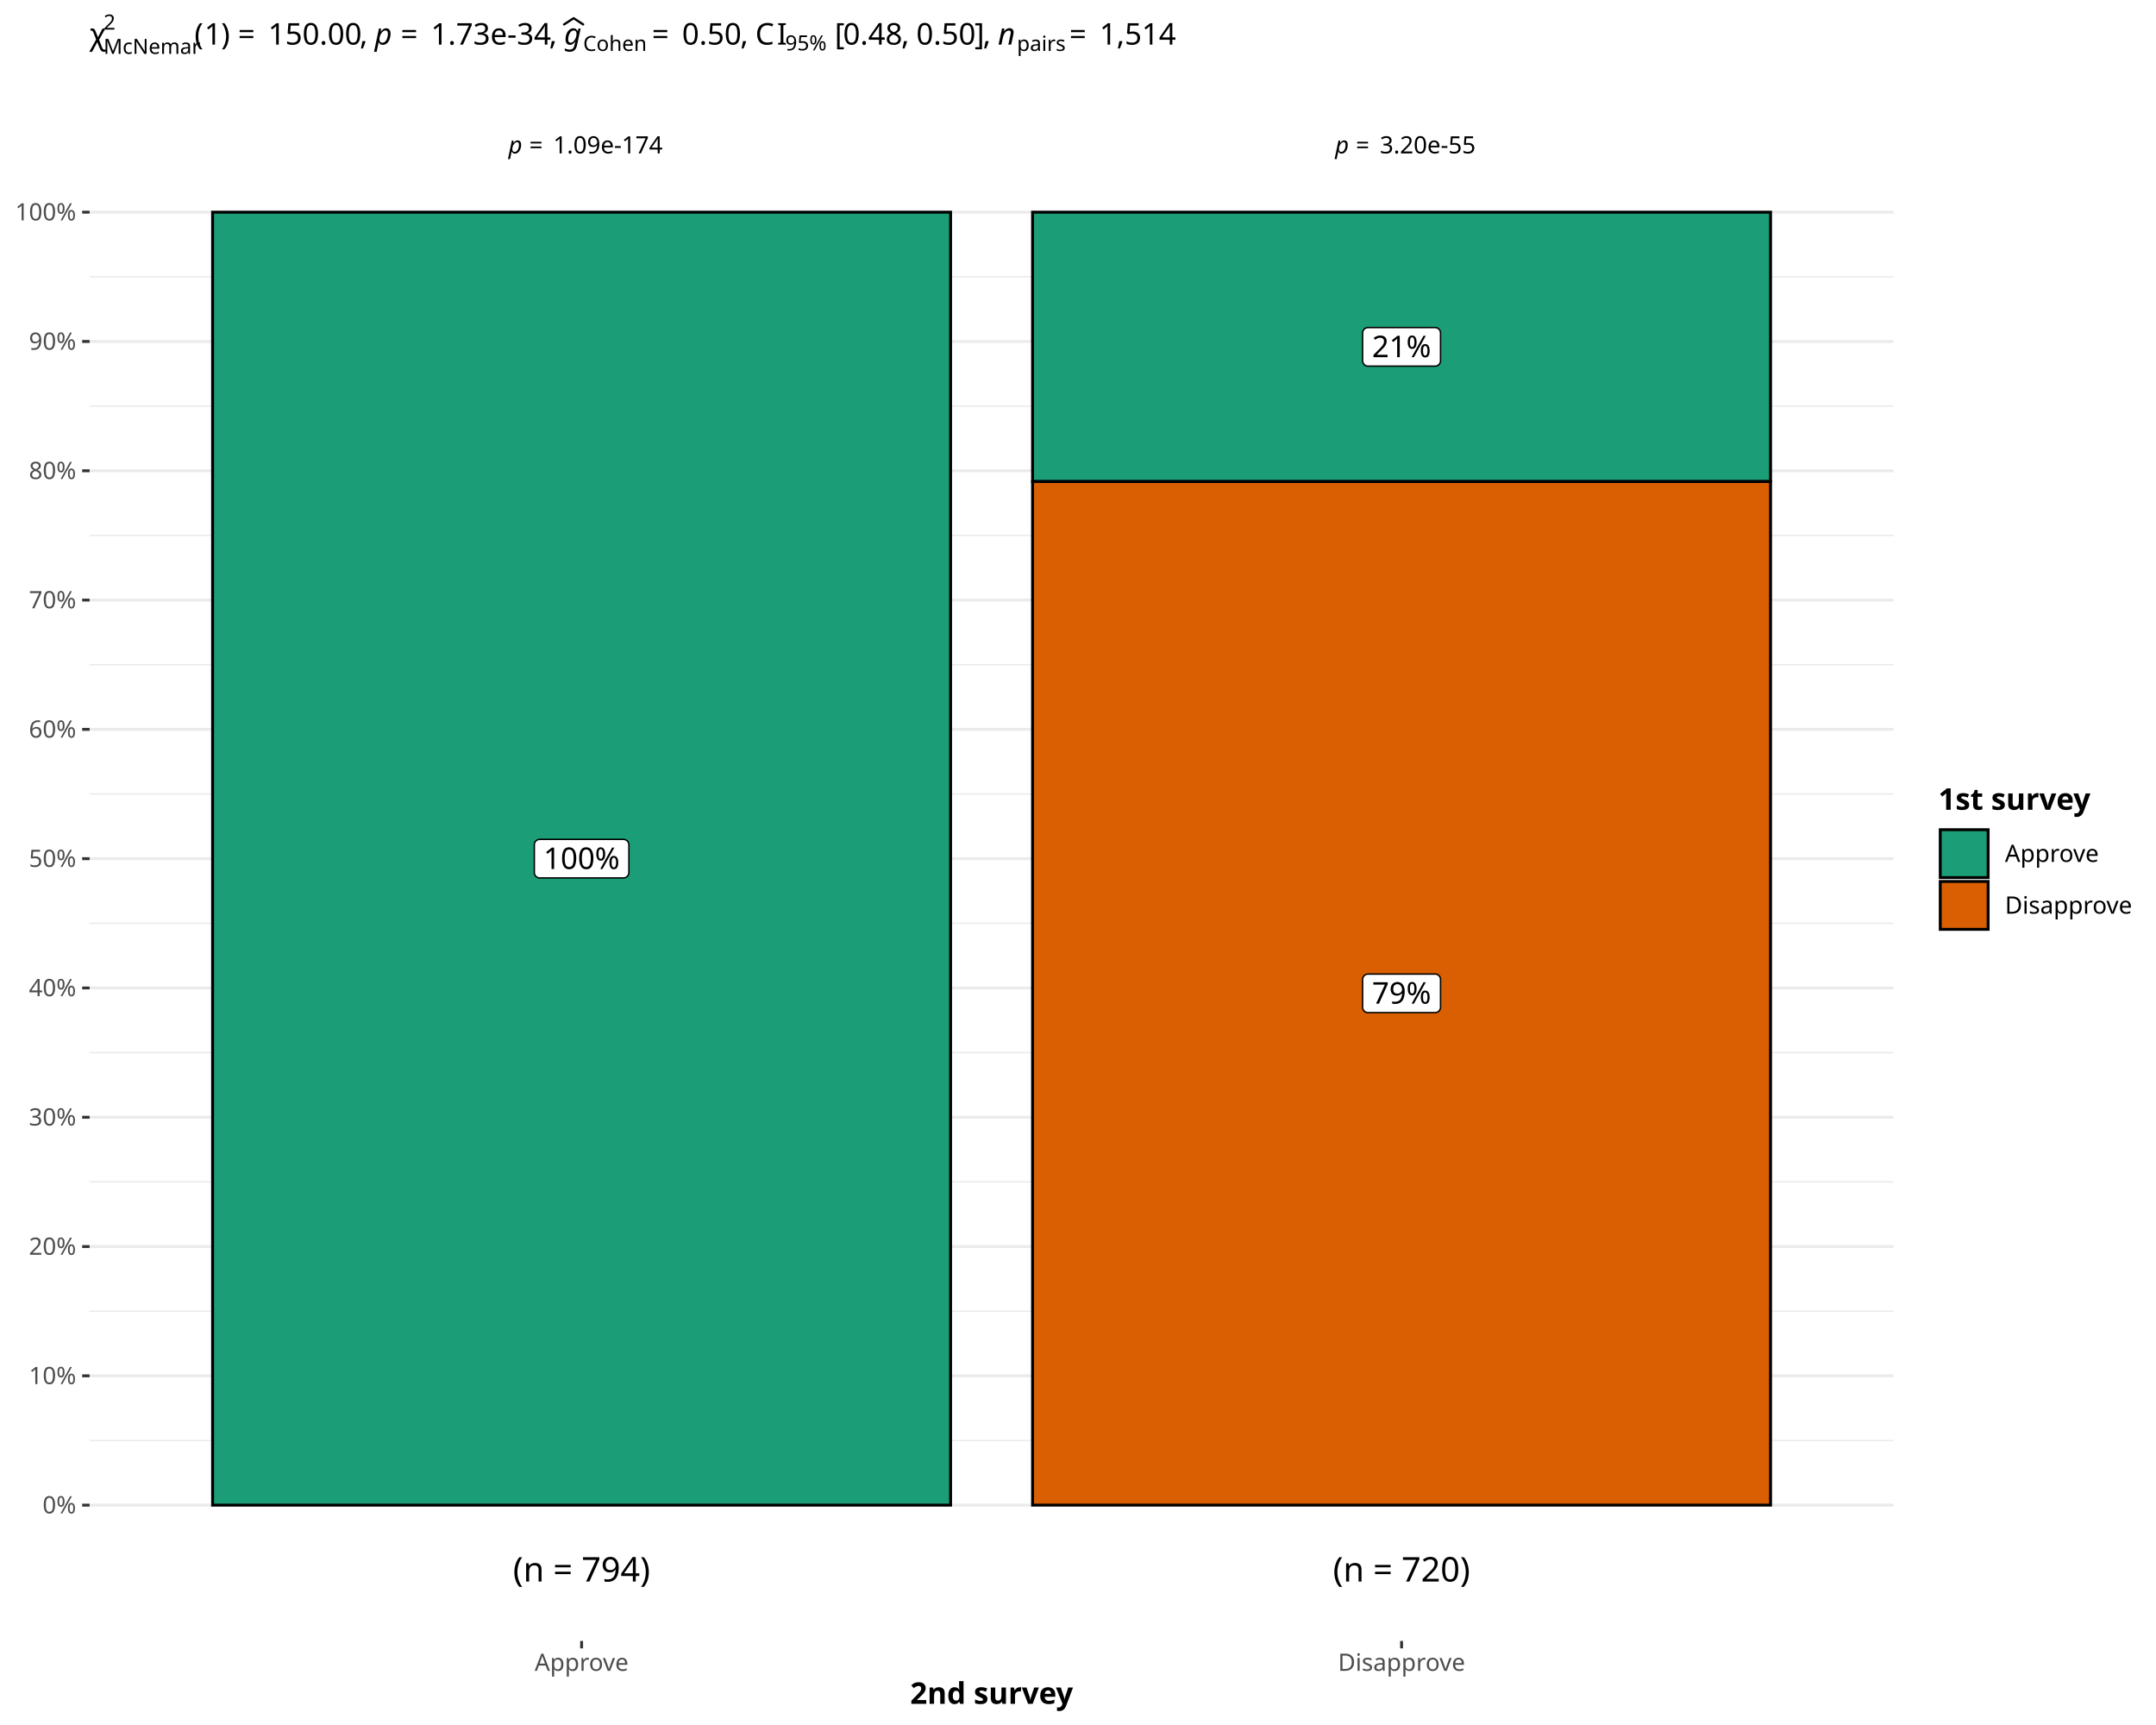
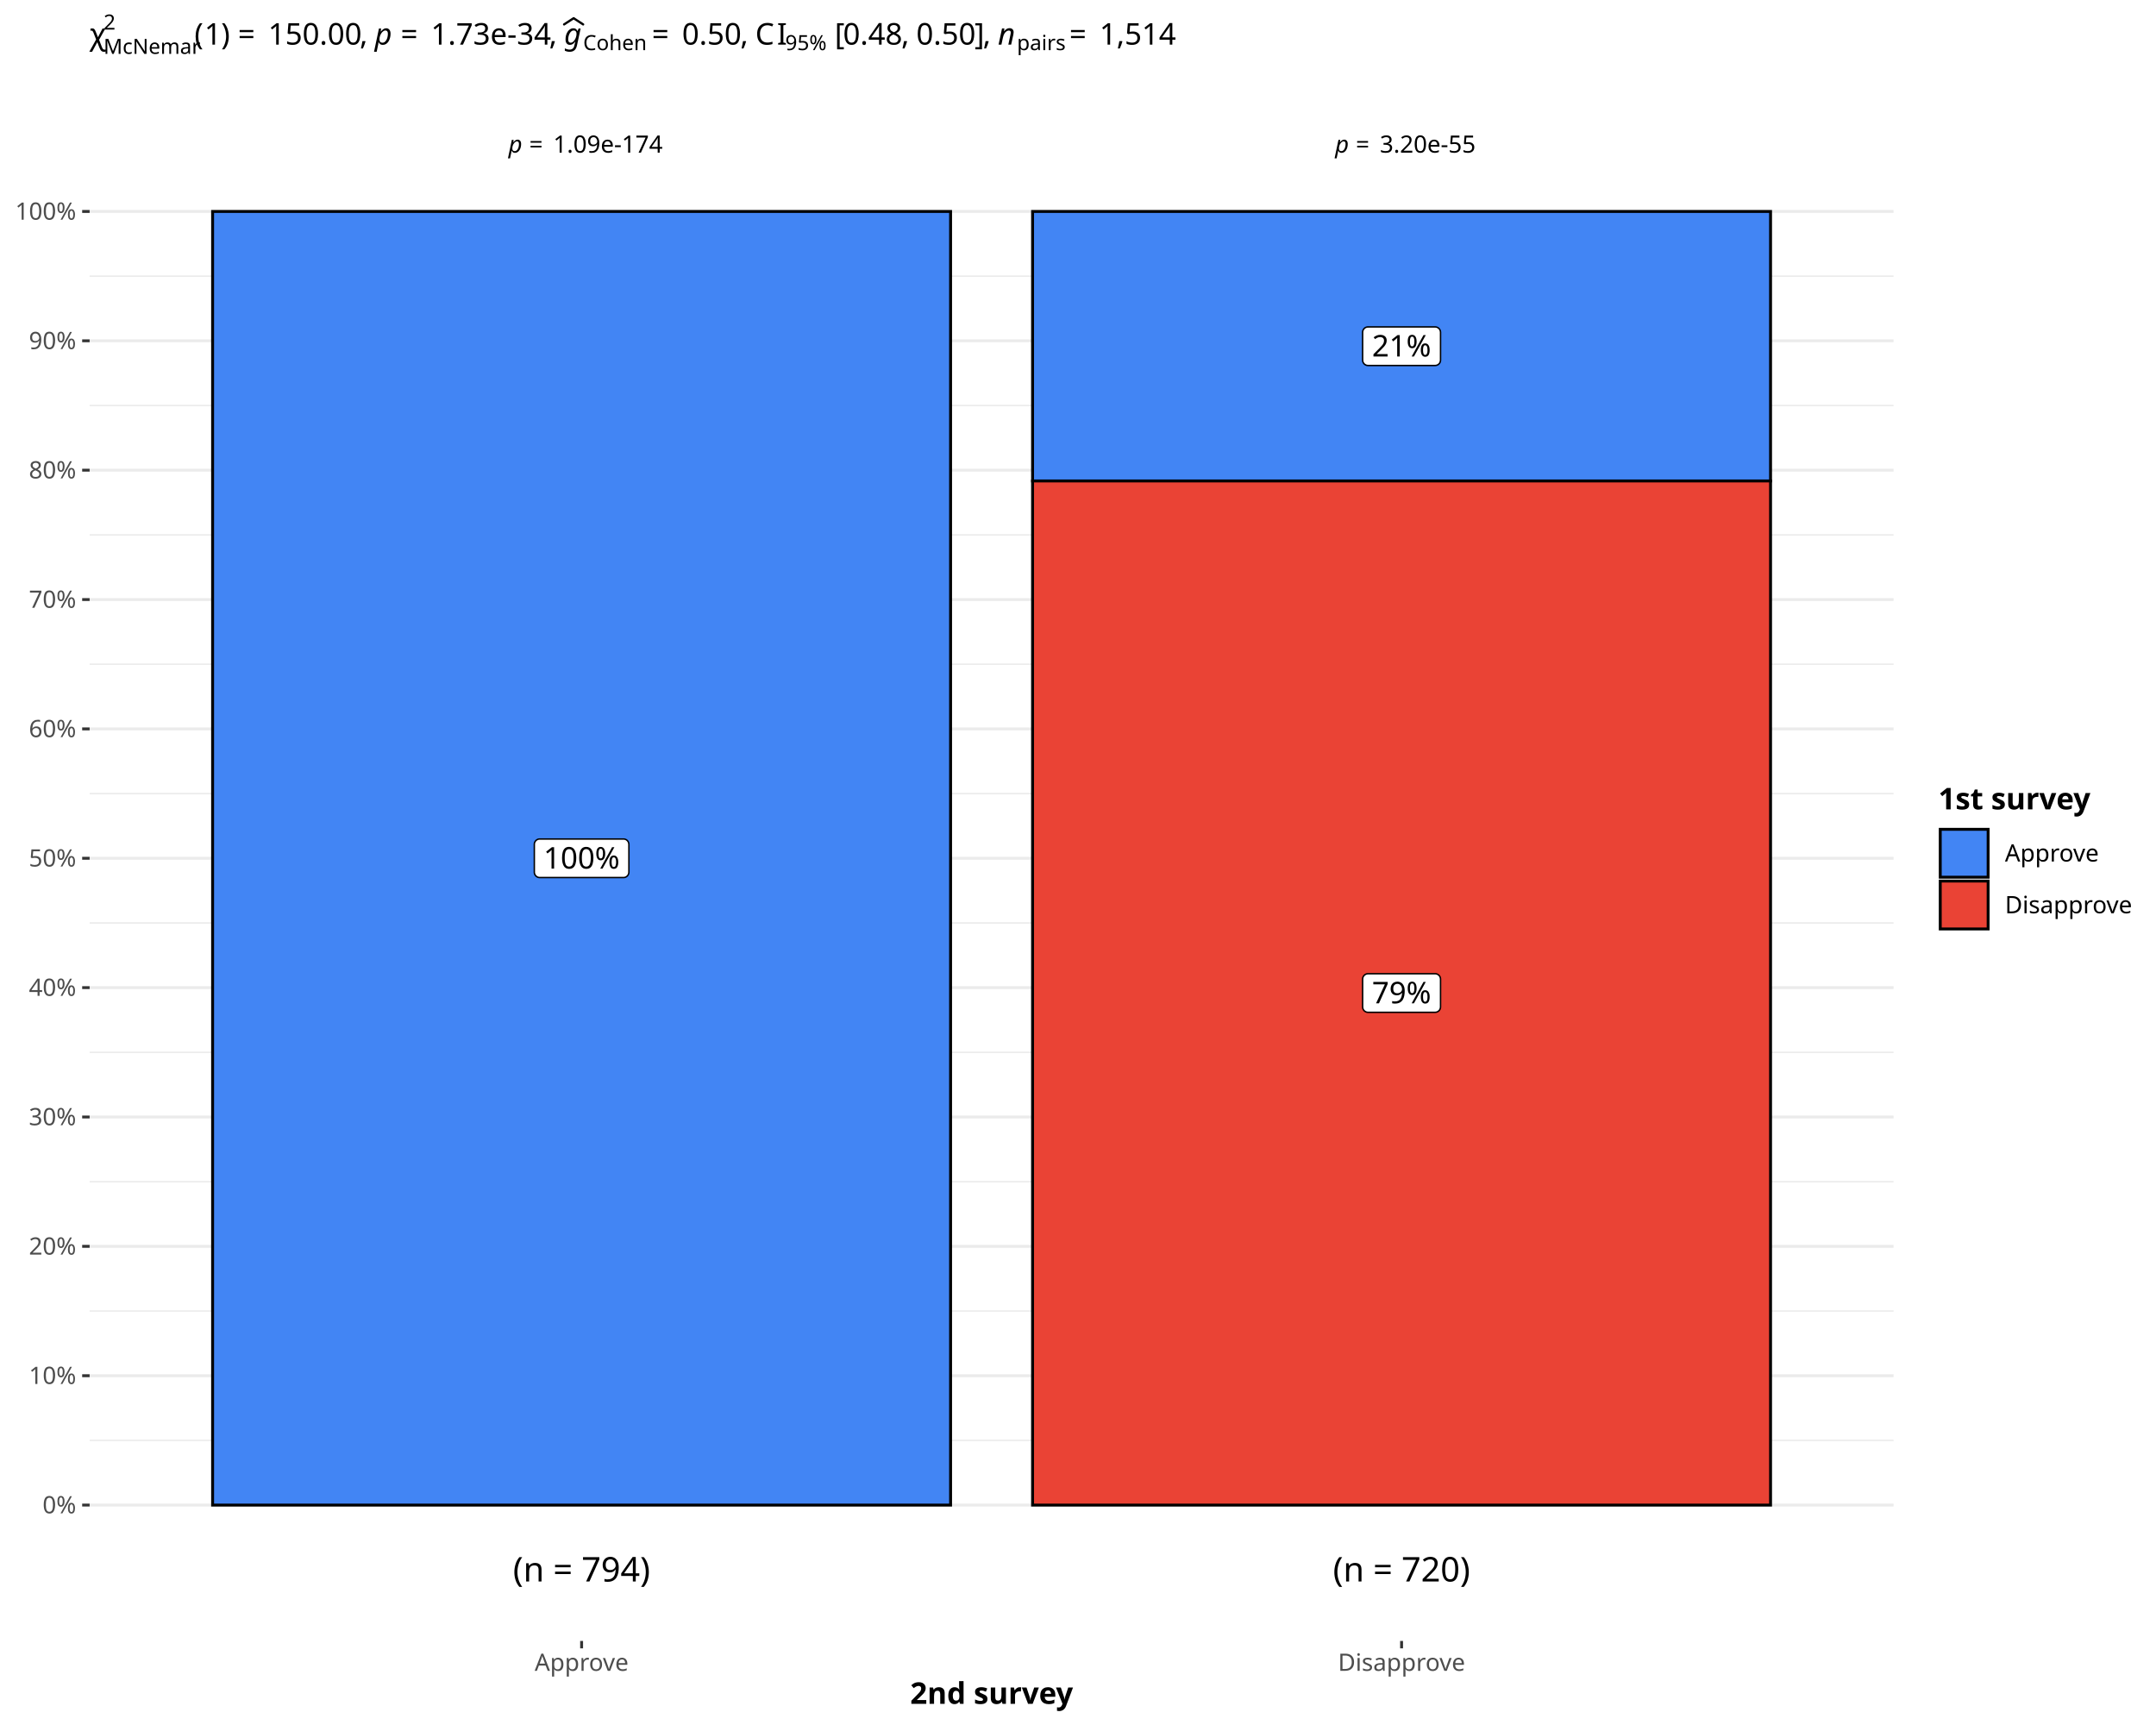
<svg xmlns="http://www.w3.org/2000/svg" class="svglite" data-engine-version="2.0" width="720.00pt" height="576.00pt" viewBox="0 0 720.00 576.00">
  <defs>
    <style type="text/css">
    .svglite line, .svglite polyline, .svglite polygon, .svglite path, .svglite rect, .svglite circle {
      fill: none;
      stroke: #000000;
      stroke-linecap: round;
      stroke-linejoin: round;
      stroke-miterlimit: 10.00;
    }
  </style>
  </defs>
  <rect width="100%" height="100%" style="stroke: none; fill: #FFFFFF;" />
  <defs>
    <clipPath id="cpMC4wMHw3MjAuMDB8MC4wMHw1NzYuMDA=">
      <rect x="0.00" y="0.00" width="720.00" height="576.00" />
    </clipPath>
  </defs>
  <g clip-path="url(#cpMC4wMHw3MjAuMDB8MC4wMHw1NzYuMDA=)">
    <rect x="0.00" y="0.00" width="720.00" height="576.00" style="stroke-width: 0.97; stroke: #FFFFFF; fill: #FFFFFF;" />
  </g>
  <defs>
-     <clipPath id="cpMjkuOTN8NjMyLjM2fDI1LjUyfDU0Ny45Mg==">
-       <rect x="29.93" y="25.52" width="602.43" height="522.40" />
+     <clipPath id="cpMjkuOTN8NjMyLjM2fDI1LjI1fDU0Ny45Mg==">
+       <rect x="29.93" y="25.25" width="602.43" height="522.67" />
    </clipPath>
  </defs>
-   <g clip-path="url(#cpMjkuOTN8NjMyLjM2fDI1LjUyfDU0Ny45Mg==)">
-     <rect x="29.93" y="25.52" width="602.43" height="522.40" style="stroke-width: 0.97; stroke: none; fill: #FFFFFF;" />
-     <polyline points="29.93,481.00 632.36,481.00 " style="stroke-width: 0.48; stroke: #EBEBEB; stroke-linecap: butt;" />
-     <polyline points="29.93,437.83 632.36,437.83 " style="stroke-width: 0.48; stroke: #EBEBEB; stroke-linecap: butt;" />
-     <polyline points="29.93,394.65 632.36,394.65 " style="stroke-width: 0.48; stroke: #EBEBEB; stroke-linecap: butt;" />
-     <polyline points="29.93,351.48 632.36,351.48 " style="stroke-width: 0.48; stroke: #EBEBEB; stroke-linecap: butt;" />
-     <polyline points="29.93,308.31 632.36,308.31 " style="stroke-width: 0.48; stroke: #EBEBEB; stroke-linecap: butt;" />
-     <polyline points="29.93,265.13 632.36,265.13 " style="stroke-width: 0.48; stroke: #EBEBEB; stroke-linecap: butt;" />
-     <polyline points="29.93,221.96 632.36,221.96 " style="stroke-width: 0.48; stroke: #EBEBEB; stroke-linecap: butt;" />
-     <polyline points="29.93,178.78 632.36,178.78 " style="stroke-width: 0.48; stroke: #EBEBEB; stroke-linecap: butt;" />
-     <polyline points="29.93,135.61 632.36,135.61 " style="stroke-width: 0.48; stroke: #EBEBEB; stroke-linecap: butt;" />
-     <polyline points="29.93,92.44 632.36,92.44 " style="stroke-width: 0.48; stroke: #EBEBEB; stroke-linecap: butt;" />
-     <polyline points="29.93,502.59 632.36,502.59 " style="stroke-width: 0.97; stroke: #EBEBEB; stroke-linecap: butt;" />
-     <polyline points="29.93,459.41 632.36,459.41 " style="stroke-width: 0.97; stroke: #EBEBEB; stroke-linecap: butt;" />
-     <polyline points="29.93,416.24 632.36,416.24 " style="stroke-width: 0.97; stroke: #EBEBEB; stroke-linecap: butt;" />
-     <polyline points="29.93,373.07 632.36,373.07 " style="stroke-width: 0.97; stroke: #EBEBEB; stroke-linecap: butt;" />
-     <polyline points="29.93,329.89 632.36,329.89 " style="stroke-width: 0.97; stroke: #EBEBEB; stroke-linecap: butt;" />
-     <polyline points="29.93,286.72 632.36,286.72 " style="stroke-width: 0.97; stroke: #EBEBEB; stroke-linecap: butt;" />
-     <polyline points="29.93,243.54 632.36,243.54 " style="stroke-width: 0.97; stroke: #EBEBEB; stroke-linecap: butt;" />
-     <polyline points="29.93,200.37 632.36,200.37 " style="stroke-width: 0.97; stroke: #EBEBEB; stroke-linecap: butt;" />
-     <polyline points="29.93,157.20 632.36,157.20 " style="stroke-width: 0.97; stroke: #EBEBEB; stroke-linecap: butt;" />
-     <polyline points="29.93,114.02 632.36,114.02 " style="stroke-width: 0.97; stroke: #EBEBEB; stroke-linecap: butt;" />
-     <polyline points="29.93,70.85 632.36,70.85 " style="stroke-width: 0.97; stroke: #EBEBEB; stroke-linecap: butt;" />
-     <rect x="71.00" y="70.85" width="246.45" height="431.74" style="stroke-width: 0.97; stroke-linecap: butt; stroke-linejoin: miter; fill: #1B9E77;" />
-     <rect x="71.00" y="502.59" width="246.45" height="0.00" style="stroke-width: 0.97; stroke-linecap: butt; stroke-linejoin: miter; fill: #D95F02;" />
-     <rect x="344.83" y="70.85" width="246.45" height="89.95" style="stroke-width: 0.97; stroke-linecap: butt; stroke-linejoin: miter; fill: #1B9E77;" />
-     <rect x="344.83" y="160.79" width="246.45" height="341.79" style="stroke-width: 0.97; stroke-linecap: butt; stroke-linejoin: miter; fill: #D95F02;" />
-     <polygon points="180.24,293.16 208.22,293.16 208.14,293.16 208.43,293.15 208.72,293.09 208.99,292.99 209.24,292.84 209.46,292.66 209.65,292.44 209.81,292.20 209.92,291.93 209.99,291.65 210.02,291.36 210.02,291.36 210.02,282.08 210.02,282.08 209.99,281.79 209.92,281.51 209.81,281.24 209.65,281.00 209.46,280.78 209.24,280.60 208.99,280.45 208.72,280.35 208.43,280.29 208.22,280.28 180.24,280.28 180.45,280.29 180.16,280.28 179.88,280.31 179.60,280.39 179.34,280.52 179.10,280.68 178.89,280.88 178.72,281.12 178.58,281.37 178.49,281.65 178.44,281.93 178.44,282.08 178.44,291.36 178.44,291.21 178.44,291.50 178.49,291.79 178.58,292.06 178.72,292.32 178.89,292.55 179.10,292.75 179.34,292.92 179.60,293.04 179.88,293.12 180.16,293.16 " style="stroke-width: 0.48; fill: #FFFFFF;" />
-     <text x="194.23" y="290.16" text-anchor="middle" style="font-size: 10.00px; font-family: sans;" textLength="25.58px" lengthAdjust="spacingAndGlyphs">100%</text>
-     <polygon points="456.85,122.26 479.27,122.26 479.19,122.26 479.48,122.25 479.77,122.19 480.04,122.09 480.29,121.94 480.51,121.76 480.71,121.54 480.86,121.30 480.97,121.03 481.04,120.75 481.07,120.46 481.07,120.46 481.07,111.18 481.07,111.18 481.04,110.89 480.97,110.61 480.86,110.34 480.71,110.10 480.51,109.88 480.29,109.70 480.04,109.55 479.77,109.45 479.48,109.39 479.27,109.38 456.85,109.38 457.07,109.39 456.78,109.38 456.49,109.42 456.21,109.50 455.95,109.62 455.71,109.79 455.50,109.99 455.33,110.22 455.19,110.47 455.10,110.75 455.06,111.04 455.05,111.18 455.05,120.46 455.06,120.32 455.06,120.61 455.10,120.89 455.19,121.17 455.33,121.42 455.50,121.66 455.71,121.86 455.95,122.02 456.21,122.15 456.49,122.23 456.78,122.26 " style="stroke-width: 0.48; fill: #FFFFFF;" />
-     <text x="468.06" y="119.26" text-anchor="middle" style="font-size: 10.00px; font-family: sans;" textLength="20.02px" lengthAdjust="spacingAndGlyphs">21%</text>
-     <polygon points="456.85,338.13 479.27,338.13 479.19,338.13 479.48,338.12 479.77,338.06 480.04,337.96 480.29,337.81 480.51,337.63 480.71,337.41 480.86,337.17 480.97,336.90 481.04,336.62 481.07,336.33 481.07,336.33 481.07,327.05 481.07,327.05 481.04,326.76 480.97,326.48 480.86,326.21 480.71,325.97 480.51,325.75 480.29,325.57 480.04,325.42 479.77,325.32 479.48,325.26 479.27,325.25 456.85,325.25 457.07,325.26 456.78,325.25 456.49,325.29 456.21,325.37 455.95,325.49 455.71,325.66 455.50,325.86 455.33,326.09 455.19,326.34 455.10,326.62 455.06,326.91 455.05,327.05 455.05,336.33 455.06,336.19 455.06,336.48 455.10,336.76 455.19,337.04 455.33,337.29 455.50,337.53 455.71,337.73 455.95,337.89 456.21,338.01 456.49,338.10 456.78,338.13 " style="stroke-width: 0.48; fill: #FFFFFF;" />
-     <text x="468.06" y="335.13" text-anchor="middle" style="font-size: 10.00px; font-family: sans;" textLength="20.02px" lengthAdjust="spacingAndGlyphs">79%</text>
-     <text x="443.86" y="51.22" style="font-size: 7.97px; font-family: sans;" textLength="1.99px" lengthAdjust="spacingAndGlyphs"> </text>
-     <text x="445.86" y="51.22" style="font-size: 7.97px; font-style: italic; font-family: sans;" textLength="4.43px" lengthAdjust="spacingAndGlyphs">p</text>
-     <text x="452.77" y="51.22" style="font-size: 7.97px; font-family: sans;" textLength="6.19px" lengthAdjust="spacingAndGlyphs">=</text>
-     <text x="460.80" y="51.22" style="font-size: 7.97px; font-family: sans;" textLength="31.45px" lengthAdjust="spacingAndGlyphs">3.20e-55</text>
-     <text x="167.81" y="51.22" style="font-size: 7.97px; font-family: sans;" textLength="1.99px" lengthAdjust="spacingAndGlyphs"> </text>
-     <text x="169.81" y="51.22" style="font-size: 7.97px; font-style: italic; font-family: sans;" textLength="4.43px" lengthAdjust="spacingAndGlyphs">p</text>
-     <text x="176.73" y="51.22" style="font-size: 7.97px; font-family: sans;" textLength="6.19px" lengthAdjust="spacingAndGlyphs">=</text>
-     <text x="184.75" y="51.22" style="font-size: 7.97px; font-family: sans;" textLength="35.88px" lengthAdjust="spacingAndGlyphs">1.09e-174</text>
-     <text x="468.06" y="528.09" text-anchor="middle" style="font-size: 11.38px; font-family: sans;" textLength="45.87px" lengthAdjust="spacingAndGlyphs">(n = 720)</text>
-     <text x="194.23" y="528.09" text-anchor="middle" style="font-size: 11.38px; font-family: sans;" textLength="45.87px" lengthAdjust="spacingAndGlyphs">(n = 794)</text>
+   <g clip-path="url(#cpMjkuOTN8NjMyLjM2fDI1LjI1fDU0Ny45Mg==)">
+     <rect x="29.93" y="25.25" width="602.43" height="522.67" style="stroke-width: 0.97; stroke: none; fill: #FFFFFF;" />
+     <polyline points="29.93,480.97 632.36,480.97 " style="stroke-width: 0.48; stroke: #EBEBEB; stroke-linecap: butt;" />
+     <polyline points="29.93,437.77 632.36,437.77 " style="stroke-width: 0.48; stroke: #EBEBEB; stroke-linecap: butt;" />
+     <polyline points="29.93,394.58 632.36,394.58 " style="stroke-width: 0.48; stroke: #EBEBEB; stroke-linecap: butt;" />
+     <polyline points="29.93,351.38 632.36,351.38 " style="stroke-width: 0.48; stroke: #EBEBEB; stroke-linecap: butt;" />
+     <polyline points="29.93,308.18 632.36,308.18 " style="stroke-width: 0.48; stroke: #EBEBEB; stroke-linecap: butt;" />
+     <polyline points="29.93,264.99 632.36,264.99 " style="stroke-width: 0.48; stroke: #EBEBEB; stroke-linecap: butt;" />
+     <polyline points="29.93,221.79 632.36,221.79 " style="stroke-width: 0.48; stroke: #EBEBEB; stroke-linecap: butt;" />
+     <polyline points="29.93,178.60 632.36,178.60 " style="stroke-width: 0.48; stroke: #EBEBEB; stroke-linecap: butt;" />
+     <polyline points="29.93,135.40 632.36,135.40 " style="stroke-width: 0.48; stroke: #EBEBEB; stroke-linecap: butt;" />
+     <polyline points="29.93,92.21 632.36,92.21 " style="stroke-width: 0.48; stroke: #EBEBEB; stroke-linecap: butt;" />
+     <polyline points="29.93,502.56 632.36,502.56 " style="stroke-width: 0.97; stroke: #EBEBEB; stroke-linecap: butt;" />
+     <polyline points="29.93,459.37 632.36,459.37 " style="stroke-width: 0.97; stroke: #EBEBEB; stroke-linecap: butt;" />
+     <polyline points="29.93,416.17 632.36,416.17 " style="stroke-width: 0.97; stroke: #EBEBEB; stroke-linecap: butt;" />
+     <polyline points="29.93,372.98 632.36,372.98 " style="stroke-width: 0.97; stroke: #EBEBEB; stroke-linecap: butt;" />
+     <polyline points="29.93,329.78 632.36,329.78 " style="stroke-width: 0.97; stroke: #EBEBEB; stroke-linecap: butt;" />
+     <polyline points="29.93,286.59 632.36,286.59 " style="stroke-width: 0.97; stroke: #EBEBEB; stroke-linecap: butt;" />
+     <polyline points="29.93,243.39 632.36,243.39 " style="stroke-width: 0.97; stroke: #EBEBEB; stroke-linecap: butt;" />
+     <polyline points="29.93,200.20 632.36,200.20 " style="stroke-width: 0.97; stroke: #EBEBEB; stroke-linecap: butt;" />
+     <polyline points="29.93,157.00 632.36,157.00 " style="stroke-width: 0.97; stroke: #EBEBEB; stroke-linecap: butt;" />
+     <polyline points="29.93,113.80 632.36,113.80 " style="stroke-width: 0.97; stroke: #EBEBEB; stroke-linecap: butt;" />
+     <polyline points="29.93,70.61 632.36,70.61 " style="stroke-width: 0.97; stroke: #EBEBEB; stroke-linecap: butt;" />
+     <rect x="71.00" y="70.61" width="246.45" height="431.96" style="stroke-width: 0.97; stroke-linecap: butt; stroke-linejoin: miter; fill: #4285F4;" />
+     <rect x="71.00" y="502.56" width="246.45" height="0.00" style="stroke-width: 0.97; stroke-linecap: butt; stroke-linejoin: miter; fill: #EA4335;" />
+     <rect x="344.83" y="70.61" width="246.45" height="89.99" style="stroke-width: 0.97; stroke-linecap: butt; stroke-linejoin: miter; fill: #4285F4;" />
+     <rect x="344.83" y="160.60" width="246.45" height="341.97" style="stroke-width: 0.97; stroke-linecap: butt; stroke-linejoin: miter; fill: #EA4335;" />
+     <polygon points="180.24,293.03 208.22,293.03 208.14,293.03 208.43,293.01 208.72,292.96 208.99,292.85 209.24,292.71 209.46,292.53 209.65,292.31 209.81,292.06 209.92,291.80 209.99,291.52 210.02,291.23 210.02,291.23 210.02,281.95 210.02,281.95 209.99,281.66 209.92,281.38 209.81,281.11 209.65,280.86 209.46,280.65 209.24,280.46 208.99,280.32 208.72,280.22 208.43,280.16 208.22,280.15 180.24,280.15 180.45,280.16 180.16,280.15 179.88,280.18 179.60,280.26 179.34,280.39 179.10,280.55 178.89,280.75 178.72,280.98 178.58,281.24 178.49,281.51 178.44,281.80 178.44,281.95 178.44,291.23 178.44,291.08 178.44,291.37 178.49,291.66 178.58,291.93 178.72,292.19 178.89,292.42 179.10,292.62 179.34,292.79 179.60,292.91 179.88,292.99 180.16,293.03 " style="stroke-width: 0.48; fill: #FFFFFF;" />
+     <text x="194.23" y="290.03" text-anchor="middle" style="font-size: 10.00px; font-family: sans;" textLength="25.58px" lengthAdjust="spacingAndGlyphs">100%</text>
+     <polygon points="456.85,122.04 479.27,122.04 479.19,122.04 479.48,122.03 479.77,121.97 480.04,121.87 480.29,121.73 480.51,121.54 480.71,121.33 480.86,121.08 480.97,120.81 481.04,120.53 481.07,120.24 481.07,120.24 481.07,110.96 481.07,110.96 481.04,110.67 480.97,110.39 480.86,110.13 480.71,109.88 480.51,109.66 480.29,109.48 480.04,109.34 479.77,109.23 479.48,109.18 479.27,109.16 456.85,109.16 457.07,109.18 456.78,109.16 456.49,109.20 456.21,109.28 455.95,109.40 455.71,109.57 455.50,109.77 455.33,110.00 455.19,110.26 455.10,110.53 455.06,110.82 455.05,110.96 455.05,120.24 455.06,120.10 455.06,120.39 455.10,120.68 455.19,120.95 455.33,121.21 455.50,121.44 455.71,121.64 455.95,121.80 456.21,121.93 456.49,122.01 456.78,122.04 " style="stroke-width: 0.48; fill: #FFFFFF;" />
+     <text x="468.06" y="119.04" text-anchor="middle" style="font-size: 10.00px; font-family: sans;" textLength="20.02px" lengthAdjust="spacingAndGlyphs">21%</text>
+     <polygon points="456.85,338.02 479.27,338.02 479.19,338.02 479.48,338.01 479.77,337.95 480.04,337.85 480.29,337.70 480.51,337.52 480.71,337.30 480.86,337.06 480.97,336.79 481.04,336.51 481.07,336.22 481.07,336.22 481.07,326.94 481.07,326.94 481.04,326.65 480.97,326.37 480.86,326.10 480.71,325.86 480.51,325.64 480.29,325.46 480.04,325.31 479.77,325.21 479.48,325.15 479.27,325.14 456.85,325.14 457.07,325.15 456.78,325.14 456.49,325.18 456.21,325.26 455.95,325.38 455.71,325.55 455.50,325.75 455.33,325.98 455.19,326.24 455.10,326.51 455.06,326.80 455.05,326.94 455.05,336.22 455.06,336.08 455.06,336.37 455.10,336.65 455.19,336.93 455.33,337.18 455.50,337.42 455.71,337.62 455.95,337.78 456.21,337.91 456.49,337.99 456.78,338.02 " style="stroke-width: 0.48; fill: #FFFFFF;" />
+     <text x="468.06" y="335.02" text-anchor="middle" style="font-size: 10.00px; font-family: sans;" textLength="20.02px" lengthAdjust="spacingAndGlyphs">79%</text>
+     <text x="443.86" y="50.97" style="font-size: 7.97px; font-family: sans;" textLength="1.99px" lengthAdjust="spacingAndGlyphs"> </text>
+     <text x="445.86" y="50.97" style="font-size: 7.97px; font-style: italic; font-family: sans;" textLength="4.43px" lengthAdjust="spacingAndGlyphs">p</text>
+     <text x="452.77" y="50.97" style="font-size: 7.97px; font-family: sans;" textLength="6.19px" lengthAdjust="spacingAndGlyphs">=</text>
+     <text x="460.80" y="50.97" style="font-size: 7.97px; font-family: sans;" textLength="31.45px" lengthAdjust="spacingAndGlyphs">3.20e-55</text>
+     <text x="167.81" y="50.97" style="font-size: 7.97px; font-family: sans;" textLength="1.99px" lengthAdjust="spacingAndGlyphs"> </text>
+     <text x="169.81" y="50.97" style="font-size: 7.97px; font-style: italic; font-family: sans;" textLength="4.43px" lengthAdjust="spacingAndGlyphs">p</text>
+     <text x="176.73" y="50.97" style="font-size: 7.97px; font-family: sans;" textLength="6.19px" lengthAdjust="spacingAndGlyphs">=</text>
+     <text x="184.75" y="50.97" style="font-size: 7.97px; font-family: sans;" textLength="35.88px" lengthAdjust="spacingAndGlyphs">1.09e-174</text>
+     <text x="468.06" y="528.08" text-anchor="middle" style="font-size: 11.38px; font-family: sans;" textLength="45.87px" lengthAdjust="spacingAndGlyphs">(n = 720)</text>
+     <text x="194.23" y="528.08" text-anchor="middle" style="font-size: 11.38px; font-family: sans;" textLength="45.87px" lengthAdjust="spacingAndGlyphs">(n = 794)</text>
  </g>
  <g clip-path="url(#cpMC4wMHw3MjAuMDB8MC4wMHw1NzYuMDA=)">
-     <text x="25.44" y="505.34" text-anchor="end" style="font-size: 8.00px; fill: #4D4D4D; font-family: sans;" textLength="11.56px" lengthAdjust="spacingAndGlyphs">0%</text>
-     <text x="25.44" y="462.17" text-anchor="end" style="font-size: 8.00px; fill: #4D4D4D; font-family: sans;" textLength="16.01px" lengthAdjust="spacingAndGlyphs">10%</text>
-     <text x="25.44" y="418.99" text-anchor="end" style="font-size: 8.00px; fill: #4D4D4D; font-family: sans;" textLength="16.01px" lengthAdjust="spacingAndGlyphs">20%</text>
-     <text x="25.44" y="375.82" text-anchor="end" style="font-size: 8.00px; fill: #4D4D4D; font-family: sans;" textLength="16.01px" lengthAdjust="spacingAndGlyphs">30%</text>
-     <text x="25.44" y="332.64" text-anchor="end" style="font-size: 8.00px; fill: #4D4D4D; font-family: sans;" textLength="16.01px" lengthAdjust="spacingAndGlyphs">40%</text>
-     <text x="25.44" y="289.47" text-anchor="end" style="font-size: 8.00px; fill: #4D4D4D; font-family: sans;" textLength="16.01px" lengthAdjust="spacingAndGlyphs">50%</text>
-     <text x="25.44" y="246.30" text-anchor="end" style="font-size: 8.00px; fill: #4D4D4D; font-family: sans;" textLength="16.01px" lengthAdjust="spacingAndGlyphs">60%</text>
-     <text x="25.44" y="203.12" text-anchor="end" style="font-size: 8.00px; fill: #4D4D4D; font-family: sans;" textLength="16.01px" lengthAdjust="spacingAndGlyphs">70%</text>
-     <text x="25.44" y="159.95" text-anchor="end" style="font-size: 8.00px; fill: #4D4D4D; font-family: sans;" textLength="16.01px" lengthAdjust="spacingAndGlyphs">80%</text>
-     <text x="25.44" y="116.78" text-anchor="end" style="font-size: 8.00px; fill: #4D4D4D; font-family: sans;" textLength="16.01px" lengthAdjust="spacingAndGlyphs">90%</text>
-     <text x="25.44" y="73.60" text-anchor="end" style="font-size: 8.00px; fill: #4D4D4D; font-family: sans;" textLength="20.46px" lengthAdjust="spacingAndGlyphs">100%</text>
-     <polyline points="27.44,502.59 29.93,502.59 " style="stroke-width: 0.97; stroke: #333333; stroke-linecap: butt;" />
-     <polyline points="27.44,459.41 29.93,459.41 " style="stroke-width: 0.97; stroke: #333333; stroke-linecap: butt;" />
-     <polyline points="27.44,416.24 29.93,416.24 " style="stroke-width: 0.97; stroke: #333333; stroke-linecap: butt;" />
-     <polyline points="27.44,373.07 29.93,373.07 " style="stroke-width: 0.97; stroke: #333333; stroke-linecap: butt;" />
-     <polyline points="27.44,329.89 29.93,329.89 " style="stroke-width: 0.97; stroke: #333333; stroke-linecap: butt;" />
-     <polyline points="27.44,286.72 29.93,286.72 " style="stroke-width: 0.97; stroke: #333333; stroke-linecap: butt;" />
-     <polyline points="27.44,243.54 29.93,243.54 " style="stroke-width: 0.97; stroke: #333333; stroke-linecap: butt;" />
-     <polyline points="27.44,200.37 29.93,200.37 " style="stroke-width: 0.97; stroke: #333333; stroke-linecap: butt;" />
-     <polyline points="27.44,157.20 29.93,157.20 " style="stroke-width: 0.97; stroke: #333333; stroke-linecap: butt;" />
-     <polyline points="27.44,114.02 29.93,114.02 " style="stroke-width: 0.97; stroke: #333333; stroke-linecap: butt;" />
-     <polyline points="27.44,70.85 29.93,70.85 " style="stroke-width: 0.97; stroke: #333333; stroke-linecap: butt;" />
+     <text x="25.44" y="505.32" text-anchor="end" style="font-size: 8.00px; fill: #4D4D4D; font-family: sans;" textLength="11.56px" lengthAdjust="spacingAndGlyphs">0%</text>
+     <text x="25.44" y="462.12" text-anchor="end" style="font-size: 8.00px; fill: #4D4D4D; font-family: sans;" textLength="16.01px" lengthAdjust="spacingAndGlyphs">10%</text>
+     <text x="25.44" y="418.93" text-anchor="end" style="font-size: 8.00px; fill: #4D4D4D; font-family: sans;" textLength="16.01px" lengthAdjust="spacingAndGlyphs">20%</text>
+     <text x="25.44" y="375.73" text-anchor="end" style="font-size: 8.00px; fill: #4D4D4D; font-family: sans;" textLength="16.01px" lengthAdjust="spacingAndGlyphs">30%</text>
+     <text x="25.44" y="332.53" text-anchor="end" style="font-size: 8.00px; fill: #4D4D4D; font-family: sans;" textLength="16.01px" lengthAdjust="spacingAndGlyphs">40%</text>
+     <text x="25.44" y="289.34" text-anchor="end" style="font-size: 8.00px; fill: #4D4D4D; font-family: sans;" textLength="16.01px" lengthAdjust="spacingAndGlyphs">50%</text>
+     <text x="25.44" y="246.14" text-anchor="end" style="font-size: 8.00px; fill: #4D4D4D; font-family: sans;" textLength="16.01px" lengthAdjust="spacingAndGlyphs">60%</text>
+     <text x="25.44" y="202.95" text-anchor="end" style="font-size: 8.00px; fill: #4D4D4D; font-family: sans;" textLength="16.01px" lengthAdjust="spacingAndGlyphs">70%</text>
+     <text x="25.44" y="159.75" text-anchor="end" style="font-size: 8.00px; fill: #4D4D4D; font-family: sans;" textLength="16.01px" lengthAdjust="spacingAndGlyphs">80%</text>
+     <text x="25.44" y="116.56" text-anchor="end" style="font-size: 8.00px; fill: #4D4D4D; font-family: sans;" textLength="16.01px" lengthAdjust="spacingAndGlyphs">90%</text>
+     <text x="25.44" y="73.36" text-anchor="end" style="font-size: 8.00px; fill: #4D4D4D; font-family: sans;" textLength="20.46px" lengthAdjust="spacingAndGlyphs">100%</text>
+     <polyline points="27.44,502.56 29.93,502.56 " style="stroke-width: 0.97; stroke: #333333; stroke-linecap: butt;" />
+     <polyline points="27.44,459.37 29.93,459.37 " style="stroke-width: 0.97; stroke: #333333; stroke-linecap: butt;" />
+     <polyline points="27.44,416.17 29.93,416.17 " style="stroke-width: 0.97; stroke: #333333; stroke-linecap: butt;" />
+     <polyline points="27.44,372.98 29.93,372.98 " style="stroke-width: 0.97; stroke: #333333; stroke-linecap: butt;" />
+     <polyline points="27.44,329.78 29.93,329.78 " style="stroke-width: 0.97; stroke: #333333; stroke-linecap: butt;" />
+     <polyline points="27.44,286.59 29.93,286.59 " style="stroke-width: 0.97; stroke: #333333; stroke-linecap: butt;" />
+     <polyline points="27.44,243.39 29.93,243.39 " style="stroke-width: 0.97; stroke: #333333; stroke-linecap: butt;" />
+     <polyline points="27.44,200.20 29.93,200.20 " style="stroke-width: 0.97; stroke: #333333; stroke-linecap: butt;" />
+     <polyline points="27.44,157.00 29.93,157.00 " style="stroke-width: 0.97; stroke: #333333; stroke-linecap: butt;" />
+     <polyline points="27.44,113.80 29.93,113.80 " style="stroke-width: 0.97; stroke: #333333; stroke-linecap: butt;" />
+     <polyline points="27.44,70.61 29.93,70.61 " style="stroke-width: 0.97; stroke: #333333; stroke-linecap: butt;" />
    <polyline points="194.23,550.41 194.23,547.92 " style="stroke-width: 0.97; stroke: #333333; stroke-linecap: butt;" />
    <polyline points="468.06,550.41 468.06,547.92 " style="stroke-width: 0.97; stroke: #333333; stroke-linecap: butt;" />
    <text x="194.23" y="557.91" text-anchor="middle" style="font-size: 8.00px; fill: #4D4D4D; font-family: sans;" textLength="29.80px" lengthAdjust="spacingAndGlyphs">Approve</text>
    <text x="468.06" y="557.91" text-anchor="middle" style="font-size: 8.00px; fill: #4D4D4D; font-family: sans;" textLength="40.47px" lengthAdjust="spacingAndGlyphs">Disapprove</text>
    <text x="331.14" y="568.94" text-anchor="middle" style="font-size: 10.00px; font-weight: bold; font-family: sans;" textLength="48.93px" lengthAdjust="spacingAndGlyphs">2nd survey</text>
-     <rect x="642.32" y="257.49" width="72.70" height="58.46" style="stroke-width: 0.97; stroke: none; fill: #FFFFFF;" />
-     <text x="647.30" y="270.39" style="font-size: 10.00px; font-weight: bold; font-family: sans;" textLength="45.59px" lengthAdjust="spacingAndGlyphs">1st survey</text>
-     <rect x="647.30" y="276.41" width="17.28" height="17.28" style="stroke-width: 0.97; stroke: none; fill: #FFFFFF;" />
-     <rect x="647.95" y="277.05" width="15.99" height="15.99" style="stroke-width: 0.97; stroke-linecap: butt; stroke-linejoin: miter; fill: #1B9E77;" />
-     <rect x="647.30" y="293.69" width="17.28" height="17.28" style="stroke-width: 0.97; stroke: none; fill: #FFFFFF;" />
-     <rect x="647.95" y="294.33" width="15.99" height="15.99" style="stroke-width: 0.97; stroke-linecap: butt; stroke-linejoin: miter; fill: #D95F02;" />
-     <text x="669.56" y="287.80" style="font-size: 8.00px; font-family: sans;" textLength="29.80px" lengthAdjust="spacingAndGlyphs">Approve</text>
-     <text x="669.56" y="305.08" style="font-size: 8.00px; font-family: sans;" textLength="40.47px" lengthAdjust="spacingAndGlyphs">Disapprove</text>
+     <rect x="642.32" y="257.36" width="72.70" height="58.46" style="stroke-width: 0.97; stroke: none; fill: #FFFFFF;" />
+     <text x="647.30" y="270.26" style="font-size: 10.00px; font-weight: bold; font-family: sans;" textLength="45.59px" lengthAdjust="spacingAndGlyphs">1st survey</text>
+     <rect x="647.30" y="276.28" width="17.28" height="17.28" style="stroke-width: 0.97; stroke: none; fill: #FFFFFF;" />
+     <rect x="647.95" y="276.92" width="15.99" height="15.99" style="stroke-width: 0.97; stroke-linecap: butt; stroke-linejoin: miter; fill: #4285F4;" />
+     <rect x="647.30" y="293.56" width="17.28" height="17.28" style="stroke-width: 0.97; stroke: none; fill: #FFFFFF;" />
+     <rect x="647.95" y="294.20" width="15.99" height="15.99" style="stroke-width: 0.97; stroke-linecap: butt; stroke-linejoin: miter; fill: #EA4335;" />
+     <text x="669.56" y="287.67" style="font-size: 8.00px; font-family: sans;" textLength="29.80px" lengthAdjust="spacingAndGlyphs">Approve</text>
+     <text x="669.56" y="304.95" style="font-size: 8.00px; font-family: sans;" textLength="40.47px" lengthAdjust="spacingAndGlyphs">Disapprove</text>
    <text x="29.93" y="14.89" style="font-size: 10.00px; font-family: sans;" textLength="4.65px" lengthAdjust="spacingAndGlyphs">χ</text>
    <text x="34.58" y="17.99" style="font-size: 7.00px; font-family: sans;" textLength="30.34px" lengthAdjust="spacingAndGlyphs">McNemar</text>
    <text x="34.58" y="9.87" style="font-size: 7.00px; font-family: sans;" textLength="3.89px" lengthAdjust="spacingAndGlyphs">2</text>
    <text x="64.92" y="14.89" style="font-size: 10.00px; font-family: sans;" textLength="3.33px" lengthAdjust="spacingAndGlyphs">(</text>
    <text x="68.25" y="14.89" style="font-size: 10.00px; font-family: sans;" textLength="5.56px" lengthAdjust="spacingAndGlyphs">1</text>
    <text x="73.81" y="14.89" style="font-size: 10.00px; font-family: sans;" textLength="3.33px" lengthAdjust="spacingAndGlyphs">)</text>
    <text x="79.46" y="14.89" style="font-size: 10.00px; font-family: sans;" textLength="7.76px" lengthAdjust="spacingAndGlyphs">=</text>
    <text x="89.54" y="14.89" style="font-size: 10.00px; font-family: sans;" textLength="30.59px" lengthAdjust="spacingAndGlyphs">150.00</text>
    <text x="120.13" y="14.89" style="font-size: 10.00px; font-family: sans;" textLength="2.50px" lengthAdjust="spacingAndGlyphs">,</text>
    <text x="122.63" y="14.89" style="font-size: 10.00px; font-family: sans;" textLength="2.50px" lengthAdjust="spacingAndGlyphs"> </text>
    <text x="125.13" y="14.89" style="font-size: 10.00px; font-style: italic; font-family: sans;" textLength="5.56px" lengthAdjust="spacingAndGlyphs">p</text>
    <text x="133.81" y="14.89" style="font-size: 10.00px; font-family: sans;" textLength="7.76px" lengthAdjust="spacingAndGlyphs">=</text>
    <text x="143.89" y="14.89" style="font-size: 10.00px; font-family: sans;" textLength="39.48px" lengthAdjust="spacingAndGlyphs">1.73e-34</text>
    <text x="183.37" y="14.89" style="font-size: 10.00px; font-family: sans;" textLength="2.50px" lengthAdjust="spacingAndGlyphs">,</text>
    <text x="185.87" y="14.89" style="font-size: 10.00px; font-family: sans;" textLength="2.50px" lengthAdjust="spacingAndGlyphs"> </text>
    <text x="188.38" y="14.89" style="font-size: 10.00px; font-style: italic; font-family: sans;" textLength="5.56px" lengthAdjust="spacingAndGlyphs">g</text>
    <polyline points="188.38,8.15 191.56,6.08 194.74,8.15 " style="stroke-width: 0.75;" />
-     <text x="194.74" y="17.01" style="font-size: 7.00px; font-family: sans;" textLength="20.63px" lengthAdjust="spacingAndGlyphs">Cohen</text>
+     <text x="194.74" y="16.74" style="font-size: 7.00px; font-family: sans;" textLength="20.63px" lengthAdjust="spacingAndGlyphs">Cohen</text>
    <text x="217.69" y="14.89" style="font-size: 10.00px; font-family: sans;" textLength="7.76px" lengthAdjust="spacingAndGlyphs">=</text>
    <text x="227.77" y="14.89" style="font-size: 10.00px; font-family: sans;" textLength="19.46px" lengthAdjust="spacingAndGlyphs">0.50</text>
    <text x="247.23" y="14.89" style="font-size: 10.00px; font-family: sans;" textLength="2.50px" lengthAdjust="spacingAndGlyphs">,</text>
    <text x="249.73" y="14.89" style="font-size: 10.00px; font-family: sans;" textLength="2.50px" lengthAdjust="spacingAndGlyphs"> </text>
    <text x="252.24" y="14.89" style="font-size: 10.00px; font-family: sans;" textLength="7.22px" lengthAdjust="spacingAndGlyphs">C</text>
    <text x="259.46" y="14.89" style="font-size: 10.00px; font-family: sans;" textLength="2.78px" lengthAdjust="spacingAndGlyphs">I</text>
-     <text x="262.24" y="16.82" style="font-size: 7.00px; font-family: sans;" textLength="14.01px" lengthAdjust="spacingAndGlyphs">95%</text>
+     <text x="262.24" y="16.74" style="font-size: 7.00px; font-family: sans;" textLength="14.01px" lengthAdjust="spacingAndGlyphs">95%</text>
    <text x="276.25" y="14.89" style="font-size: 10.00px; font-family: sans;" textLength="2.50px" lengthAdjust="spacingAndGlyphs"> </text>
    <text x="278.75" y="14.89" style="font-size: 10.00px; font-family: sans;" textLength="2.78px" lengthAdjust="spacingAndGlyphs">[</text>
    <text x="281.53" y="14.89" style="font-size: 10.00px; font-family: sans;" textLength="19.46px" lengthAdjust="spacingAndGlyphs">0.48</text>
    <text x="300.99" y="14.89" style="font-size: 10.00px; font-family: sans;" textLength="2.50px" lengthAdjust="spacingAndGlyphs">,</text>
    <text x="303.50" y="14.89" style="font-size: 10.00px; font-family: sans;" textLength="2.50px" lengthAdjust="spacingAndGlyphs"> </text>
    <text x="306.00" y="14.89" style="font-size: 10.00px; font-family: sans;" textLength="19.46px" lengthAdjust="spacingAndGlyphs">0.50</text>
    <text x="325.46" y="14.89" style="font-size: 10.00px; font-family: sans;" textLength="2.78px" lengthAdjust="spacingAndGlyphs">]</text>
    <text x="328.24" y="14.89" style="font-size: 10.00px; font-family: sans;" textLength="2.50px" lengthAdjust="spacingAndGlyphs">,</text>
    <text x="330.74" y="14.89" style="font-size: 10.00px; font-family: sans;" textLength="2.50px" lengthAdjust="spacingAndGlyphs"> </text>
    <text x="333.24" y="14.89" style="font-size: 10.00px; font-style: italic; font-family: sans;" textLength="5.56px" lengthAdjust="spacingAndGlyphs">n</text>
-     <text x="339.61" y="17.01" style="font-size: 7.00px; font-family: sans;" textLength="15.17px" lengthAdjust="spacingAndGlyphs">pairs</text>
+     <text x="339.61" y="16.74" style="font-size: 7.00px; font-family: sans;" textLength="15.17px" lengthAdjust="spacingAndGlyphs">pairs</text>
    <text x="357.10" y="14.89" style="font-size: 10.00px; font-family: sans;" textLength="7.76px" lengthAdjust="spacingAndGlyphs">=</text>
    <text x="367.18" y="14.89" style="font-size: 10.00px; font-family: sans;" textLength="25.03px" lengthAdjust="spacingAndGlyphs">1,514</text>
  </g>
</svg>
